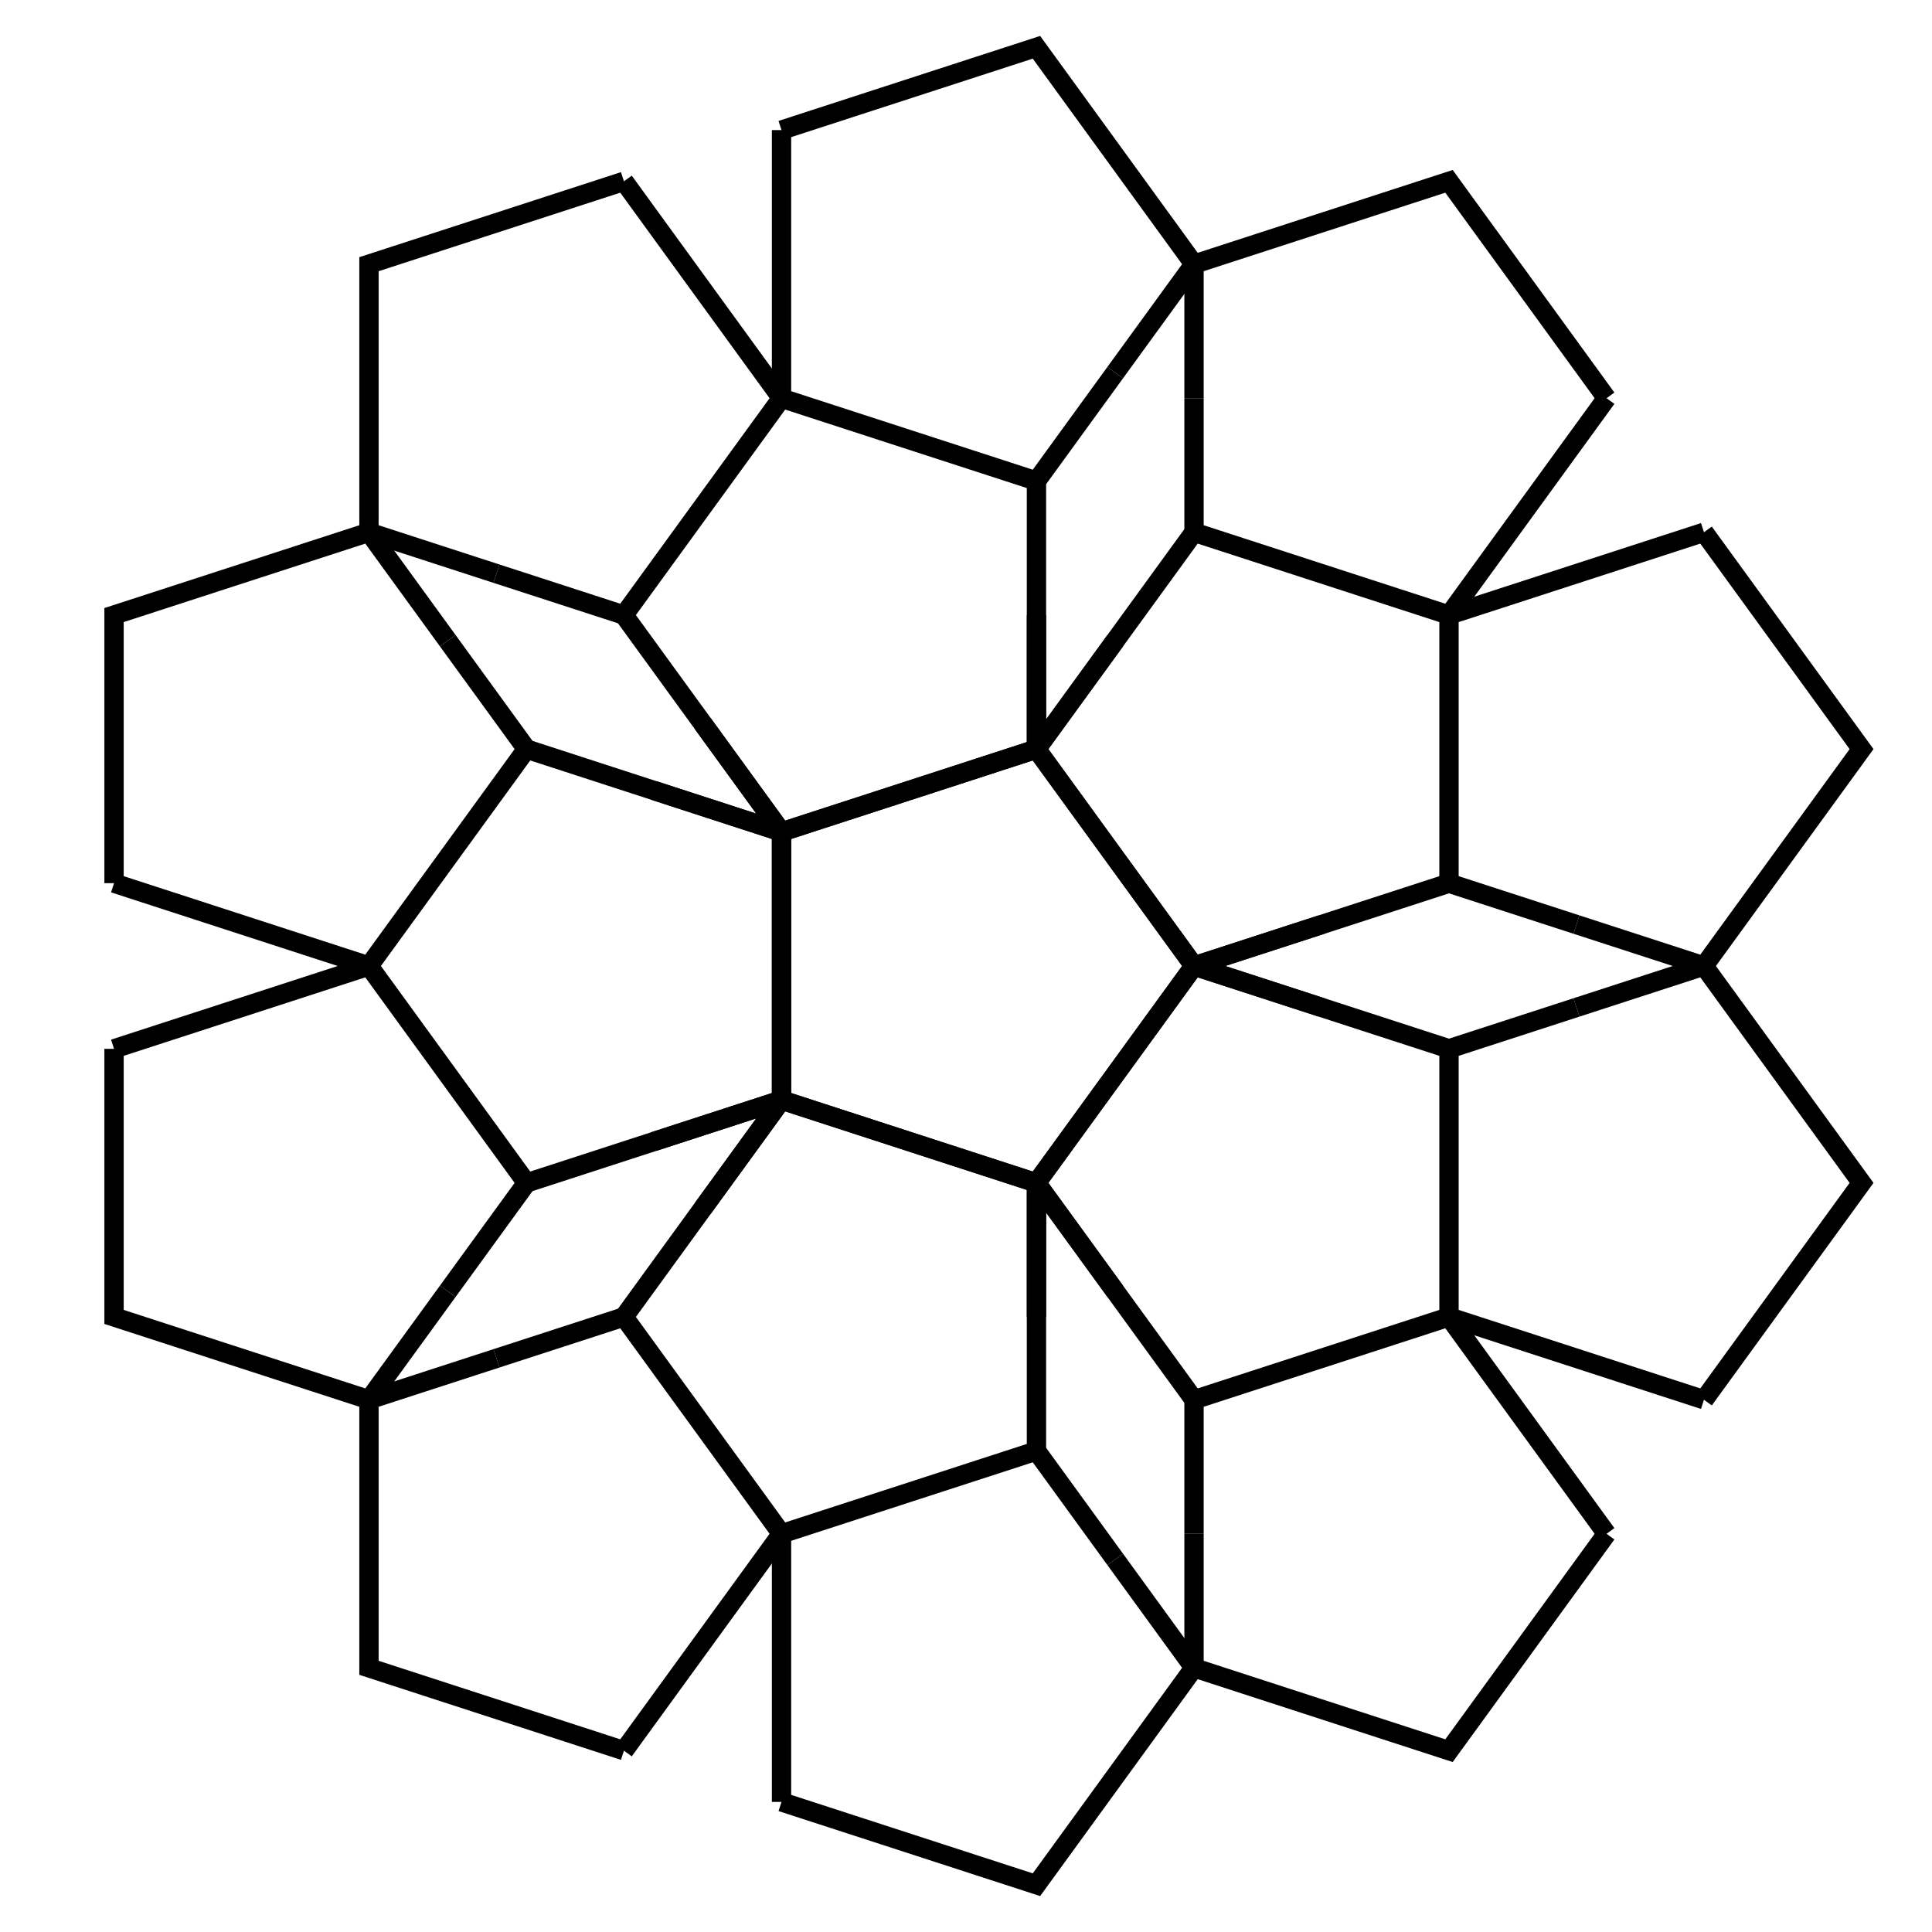
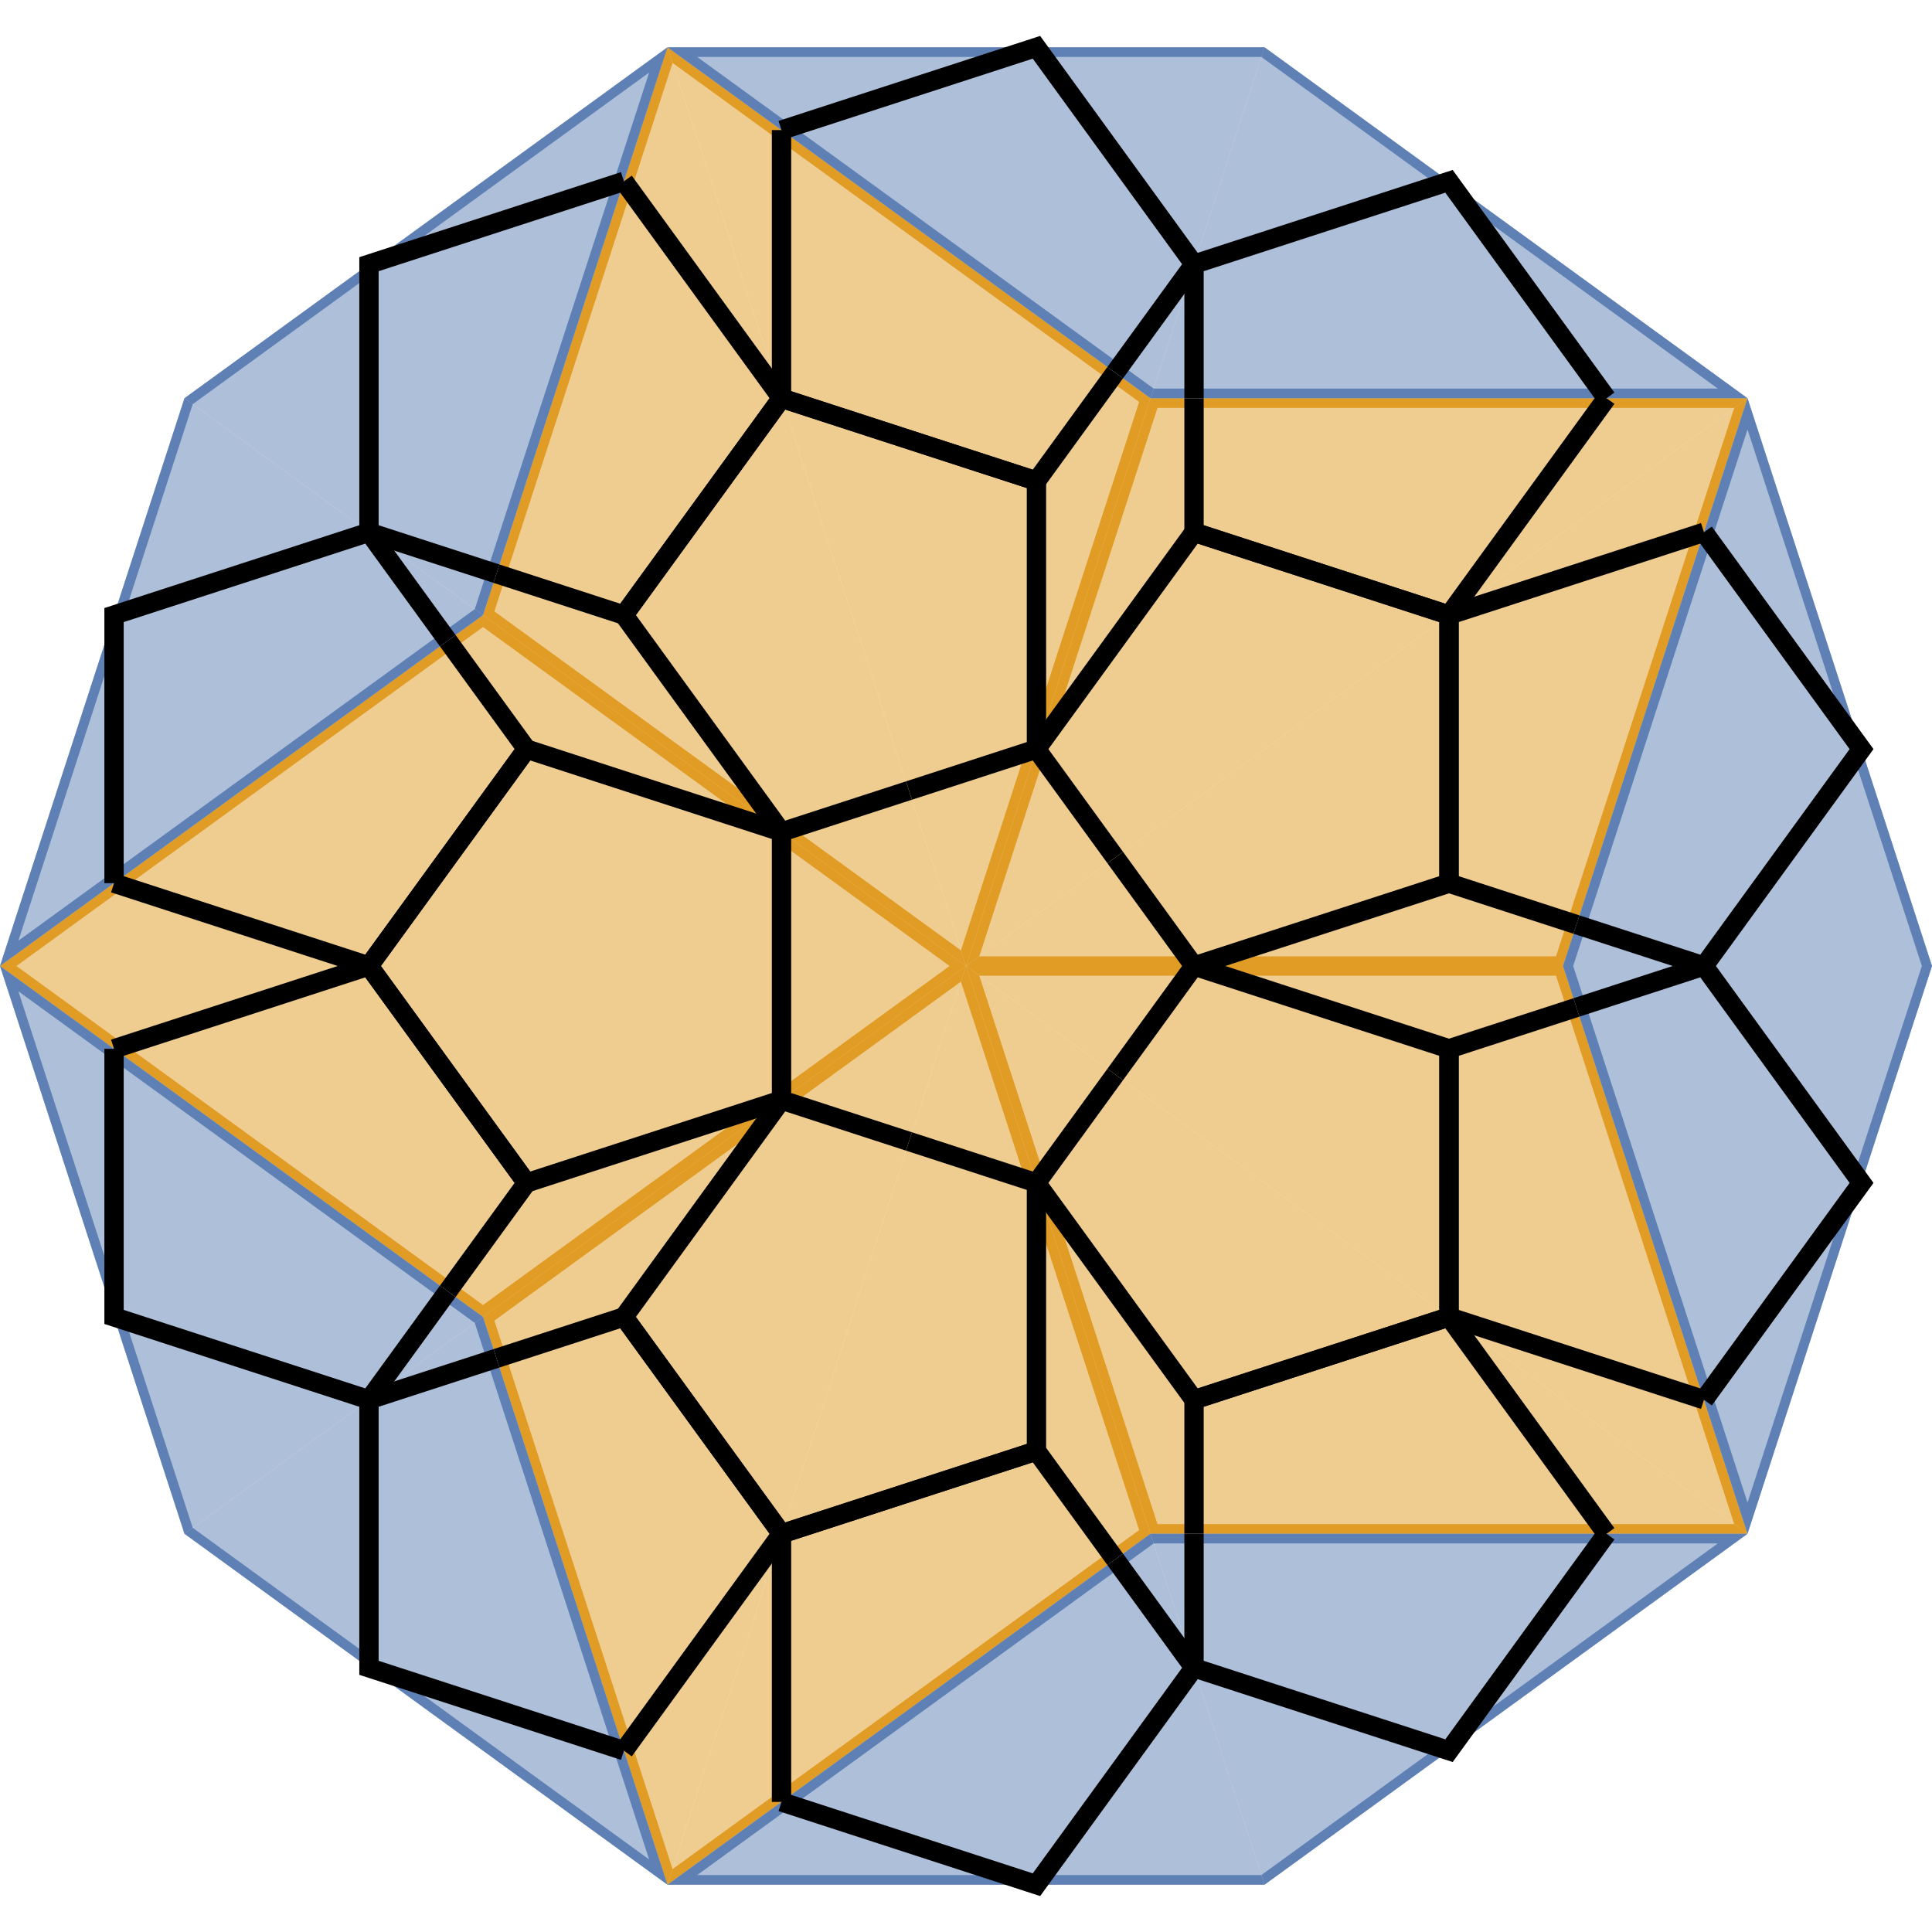
<svg xmlns="http://www.w3.org/2000/svg" width="200pt" height="200pt" viewBox="0 0 200 200" version="1.1">
-   <g id="surface215">
-     <path style="fill:none;stroke-width:2;stroke-linecap:butt;stroke-linejoin:miter;stroke:rgb(0%,0%,0%);stroke-opacity:1;stroke-miterlimit:10;" d="M 115.449 133.676 L 107.293 122.453 L 123.605 100 L 150 108.574 " />
+   <defs>
+     <clipPath id="clip1">
+       <path d="M 100 100 L 181 100 L 181 159 L 100 159 Z M 100 100 " />
+     </clipPath>
+     <clipPath id="clip2">
+       <path d="M 180.902 158.777 L 119.098 158.777 L 100 100 " />
+     </clipPath>
+     <clipPath id="clip3">
+       <path d="M 100 100 L 181 100 L 181 159 L 100 159 Z M 100 100 " />
+     </clipPath>
+     <clipPath id="clip4">
+       <path d="M 180.902 158.777 L 161.805 100 L 100 100 " />
+     </clipPath>
+     <clipPath id="clip5">
+       <path d="M 50 100 L 100 100 L 100 196 L 50 196 Z M 50 100 " />
+     </clipPath>
+     <clipPath id="clip6">
+       <path d="M 69.098 195.105 L 50 136.328 L 100 100 " />
+     </clipPath>
+     <clipPath id="clip7">
+       <path d="M 69 100 L 120 100 L 120 196 L 69 196 Z M 69 100 " />
+     </clipPath>
+     <clipPath id="clip8">
+       <path d="M 69.098 195.105 L 119.098 158.777 L 100 100 " />
+     </clipPath>
+     <clipPath id="clip9">
+       <path d="M 0 63 L 100 63 L 100 100 L 0 100 Z M 0 63 " />
+     </clipPath>
+     <clipPath id="clip10">
+       <path d="M 0 100 L 50 63.672 L 100 100 " />
+     </clipPath>
+     <clipPath id="clip11">
+       <path d="M 0 100 L 100 100 L 100 137 L 0 137 Z M 0 100 " />
+     </clipPath>
+     <clipPath id="clip12">
+       <path d="M 0 100 L 50 136.328 L 100 100 " />
+     </clipPath>
+     <clipPath id="clip13">
+       <path d="M 69 4 L 120 4 L 120 100 L 69 100 Z M 69 4 " />
+     </clipPath>
+     <clipPath id="clip14">
+       <path d="M 69.098 4.895 L 119.098 41.223 L 100 100 " />
+     </clipPath>
+     <clipPath id="clip15">
+       <path d="M 50 4 L 100 4 L 100 100 L 50 100 Z M 50 4 " />
+     </clipPath>
+     <clipPath id="clip16">
+       <path d="M 69.098 4.895 L 50 63.672 L 100 100 " />
+     </clipPath>
+     <clipPath id="clip17">
+       <path d="M 100 41 L 181 41 L 181 100 L 100 100 Z M 100 41 " />
+     </clipPath>
+     <clipPath id="clip18">
+       <path d="M 180.902 41.223 L 161.805 100 L 100 100 " />
+     </clipPath>
+     <clipPath id="clip19">
+       <path d="M 100 41 L 181 41 L 181 100 L 100 100 Z M 100 41 " />
+     </clipPath>
+     <clipPath id="clip20">
+       <path d="M 180.902 41.223 L 119.098 41.223 L 100 100 " />
+     </clipPath>
+     <clipPath id="clip21">
+       <path d="M 161 100 L 200 100 L 200 159 L 161 159 Z M 161 100 " />
+     </clipPath>
+     <clipPath id="clip22">
+       <path d="M 200 100 L 180.902 158.777 L 161.805 100 " />
+     </clipPath>
+     <clipPath id="clip23">
+       <path d="M 161 41 L 200 41 L 200 100 L 161 100 Z M 161 41 " />
+     </clipPath>
+     <clipPath id="clip24">
+       <path d="M 200 100 L 180.902 41.223 L 161.805 100 " />
+     </clipPath>
+     <clipPath id="clip25">
+       <path d="M 69 158 L 131 158 L 131 196 L 69 196 Z M 69 158 " />
+     </clipPath>
+     <clipPath id="clip26">
+       <path d="M 130.902 195.105 L 69.098 195.105 L 119.098 158.777 " />
+     </clipPath>
+     <clipPath id="clip27">
+       <path d="M 119 158 L 181 158 L 181 196 L 119 196 Z M 119 158 " />
+     </clipPath>
+     <clipPath id="clip28">
+       <path d="M 130.902 195.105 L 180.902 158.777 L 119.098 158.777 " />
+     </clipPath>
+     <clipPath id="clip29">
+       <path d="M 0 100 L 50 100 L 50 159 L 0 159 Z M 0 100 " />
+     </clipPath>
+     <clipPath id="clip30">
+       <path d="M 19.098 158.777 L 0 100 L 50 136.328 " />
+     </clipPath>
+     <clipPath id="clip31">
+       <path d="M 19 136 L 70 136 L 70 196 L 19 196 Z M 19 136 " />
+     </clipPath>
+     <clipPath id="clip32">
+       <path d="M 19.098 158.777 L 69.098 195.105 L 50 136.328 " />
+     </clipPath>
+     <clipPath id="clip33">
+       <path d="M 19 4 L 70 4 L 70 64 L 19 64 Z M 19 4 " />
+     </clipPath>
+     <clipPath id="clip34">
+       <path d="M 19.098 41.223 L 69.098 4.895 L 50 63.672 " />
+     </clipPath>
+     <clipPath id="clip35">
+       <path d="M 0 41 L 50 41 L 50 100 L 0 100 Z M 0 41 " />
+     </clipPath>
+     <clipPath id="clip36">
+       <path d="M 19.098 41.223 L 0 100 L 50 63.672 " />
+     </clipPath>
+     <clipPath id="clip37">
+       <path d="M 119 4 L 181 4 L 181 42 L 119 42 Z M 119 4 " />
+     </clipPath>
+     <clipPath id="clip38">
+       <path d="M 130.902 4.895 L 180.902 41.223 L 119.098 41.223 " />
+     </clipPath>
+     <clipPath id="clip39">
+       <path d="M 69 4 L 131 4 L 131 42 L 69 42 Z M 69 4 " />
+     </clipPath>
+     <clipPath id="clip40">
+       <path d="M 130.902 4.895 L 69.098 4.895 L 119.098 41.223 " />
+     </clipPath>
+   </defs>
+   <g id="surface218">
+     <g clip-path="url(#clip1)" clip-rule="nonzero">
+       <g clip-path="url(#clip2)" clip-rule="nonzero">
+         <path style="fill:none;stroke-width:2;stroke-linecap:butt;stroke-linejoin:miter;stroke:rgb(88.072%,61.104%,14.205%);stroke-opacity:1;stroke-miterlimit:10;" d="M 180.902 158.777 L 119.098 158.777 L 100 100 " />
+         <path style=" stroke:none;fill-rule:nonzero;fill:rgb(88.072%,61.104%,14.205%);fill-opacity:0.5;" d="M 180.902 158.777 L 119.098 158.777 L 100 100 " />
+       </g>
+     </g>
+     <path style="fill:none;stroke-width:2;stroke-linecap:butt;stroke-linejoin:miter;stroke:rgb(0%,0%,0%);stroke-opacity:1;stroke-miterlimit:10;" d="M 115.449 111.227 L 107.293 122.453 L 123.605 144.902 L 150 136.328 " />
+     <path style="fill:none;stroke-width:2;stroke-linecap:butt;stroke-linejoin:miter;stroke:rgb(0%,0%,0%);stroke-opacity:1;stroke-miterlimit:10;" d="M 166.312 158.777 L 150 136.328 L 123.605 144.902 L 123.605 158.777 " />
+     <g clip-path="url(#clip3)" clip-rule="nonzero">
+       <g clip-path="url(#clip4)" clip-rule="nonzero">
+         <path style="fill:none;stroke-width:2;stroke-linecap:butt;stroke-linejoin:miter;stroke:rgb(88.072%,61.104%,14.205%);stroke-opacity:1;stroke-miterlimit:10;" d="M 180.902 158.777 L 161.805 100 L 100 100 " />
+         <path style=" stroke:none;fill-rule:nonzero;fill:rgb(88.072%,61.104%,14.205%);fill-opacity:0.5;" d="M 180.902 158.777 L 161.805 100 L 100 100 " />
+       </g>
+     </g>
+     <path style="fill:none;stroke-width:2;stroke-linecap:butt;stroke-linejoin:miter;stroke:rgb(0%,0%,0%);stroke-opacity:1;stroke-miterlimit:10;" d="M 115.449 111.227 L 123.605 100 L 150 108.574 L 150 136.328 " />
+     <path style="fill:none;stroke-width:2;stroke-linecap:butt;stroke-linejoin:miter;stroke:rgb(0%,0%,0%);stroke-opacity:1;stroke-miterlimit:10;" d="M 176.395 144.902 L 150 136.328 L 150 108.574 L 163.195 104.289 " />
+     <g clip-path="url(#clip5)" clip-rule="nonzero">
+       <g clip-path="url(#clip6)" clip-rule="nonzero">
+         <path style="fill:none;stroke-width:2;stroke-linecap:butt;stroke-linejoin:miter;stroke:rgb(88.072%,61.104%,14.205%);stroke-opacity:1;stroke-miterlimit:10;" d="M 69.098 195.105 L 50 136.328 L 100 100 " />
+         <path style=" stroke:none;fill-rule:nonzero;fill:rgb(88.072%,61.104%,14.205%);fill-opacity:0.5;" d="M 69.098 195.105 L 50 136.328 L 100 100 " />
+       </g>
+     </g>
+     <path style="fill:none;stroke-width:2;stroke-linecap:butt;stroke-linejoin:miter;stroke:rgb(0%,0%,0%);stroke-opacity:1;stroke-miterlimit:10;" d="M 94.098 118.164 L 80.902 113.875 L 64.59 136.328 L 80.902 158.777 " />
+     <path style="fill:none;stroke-width:2;stroke-linecap:butt;stroke-linejoin:miter;stroke:rgb(0%,0%,0%);stroke-opacity:1;stroke-miterlimit:10;" d="M 64.59 181.23 L 80.902 158.777 L 64.59 136.328 L 51.395 140.613 " />
+     <g clip-path="url(#clip7)" clip-rule="nonzero">
+       <g clip-path="url(#clip8)" clip-rule="nonzero">
+         <path style="fill:none;stroke-width:2;stroke-linecap:butt;stroke-linejoin:miter;stroke:rgb(88.072%,61.104%,14.205%);stroke-opacity:1;stroke-miterlimit:10;" d="M 69.098 195.105 L 119.098 158.777 L 100 100 " />
+         <path style=" stroke:none;fill-rule:nonzero;fill:rgb(88.072%,61.104%,14.205%);fill-opacity:0.5;" d="M 69.098 195.105 L 119.098 158.777 L 100 100 " />
+       </g>
+     </g>
+     <path style="fill:none;stroke-width:2;stroke-linecap:butt;stroke-linejoin:miter;stroke:rgb(0%,0%,0%);stroke-opacity:1;stroke-miterlimit:10;" d="M 94.098 118.164 L 107.293 122.453 L 107.293 150.203 L 80.902 158.777 " />
+     <path style="fill:none;stroke-width:2;stroke-linecap:butt;stroke-linejoin:miter;stroke:rgb(0%,0%,0%);stroke-opacity:1;stroke-miterlimit:10;" d="M 80.902 186.531 L 80.902 158.777 L 107.293 150.203 L 115.449 161.43 " />
+     <g clip-path="url(#clip9)" clip-rule="nonzero">
+       <g clip-path="url(#clip10)" clip-rule="nonzero">
+         <path style="fill:none;stroke-width:2;stroke-linecap:butt;stroke-linejoin:miter;stroke:rgb(88.072%,61.104%,14.205%);stroke-opacity:1;stroke-miterlimit:10;" d="M 0 100 L 50 63.672 L 100 100 " />
+         <path style=" stroke:none;fill-rule:nonzero;fill:rgb(88.072%,61.104%,14.205%);fill-opacity:0.5;" d="M 0 100 L 50 63.672 L 100 100 " />
+       </g>
+     </g>
+     <path style="fill:none;stroke-width:2;stroke-linecap:butt;stroke-linejoin:miter;stroke:rgb(0%,0%,0%);stroke-opacity:1;stroke-miterlimit:10;" d="M 80.902 100 L 80.902 86.125 L 54.508 77.547 L 38.195 100 " />
+     <path style="fill:none;stroke-width:2;stroke-linecap:butt;stroke-linejoin:miter;stroke:rgb(0%,0%,0%);stroke-opacity:1;stroke-miterlimit:10;" d="M 11.805 91.426 L 38.195 100 L 54.508 77.547 L 46.352 66.324 " />
+     <g clip-path="url(#clip11)" clip-rule="nonzero">
+       <g clip-path="url(#clip12)" clip-rule="nonzero">
+         <path style="fill:none;stroke-width:2;stroke-linecap:butt;stroke-linejoin:miter;stroke:rgb(88.072%,61.104%,14.205%);stroke-opacity:1;stroke-miterlimit:10;" d="M 0 100 L 50 136.328 L 100 100 " />
+         <path style=" stroke:none;fill-rule:nonzero;fill:rgb(88.072%,61.104%,14.205%);fill-opacity:0.5;" d="M 0 100 L 50 136.328 L 100 100 " />
+       </g>
+     </g>
+     <path style="fill:none;stroke-width:2;stroke-linecap:butt;stroke-linejoin:miter;stroke:rgb(0%,0%,0%);stroke-opacity:1;stroke-miterlimit:10;" d="M 80.902 100 L 80.902 113.875 L 54.508 122.453 L 38.195 100 " />
+     <path style="fill:none;stroke-width:2;stroke-linecap:butt;stroke-linejoin:miter;stroke:rgb(0%,0%,0%);stroke-opacity:1;stroke-miterlimit:10;" d="M 11.805 108.574 L 38.195 100 L 54.508 122.453 L 46.352 133.676 " />
+     <g clip-path="url(#clip13)" clip-rule="nonzero">
+       <g clip-path="url(#clip14)" clip-rule="nonzero">
+         <path style="fill:none;stroke-width:2;stroke-linecap:butt;stroke-linejoin:miter;stroke:rgb(88.072%,61.104%,14.205%);stroke-opacity:1;stroke-miterlimit:10;" d="M 69.098 4.895 L 119.098 41.223 L 100 100 " />
+         <path style=" stroke:none;fill-rule:nonzero;fill:rgb(88.072%,61.104%,14.205%);fill-opacity:0.5;" d="M 69.098 4.895 L 119.098 41.223 L 100 100 " />
+       </g>
+     </g>
+     <path style="fill:none;stroke-width:2;stroke-linecap:butt;stroke-linejoin:miter;stroke:rgb(0%,0%,0%);stroke-opacity:1;stroke-miterlimit:10;" d="M 94.098 81.836 L 107.293 77.547 L 107.293 49.797 L 80.902 41.223 " />
+     <path style="fill:none;stroke-width:2;stroke-linecap:butt;stroke-linejoin:miter;stroke:rgb(0%,0%,0%);stroke-opacity:1;stroke-miterlimit:10;" d="M 80.902 13.469 L 80.902 41.223 L 107.293 49.797 L 115.449 38.57 " />
+     <g clip-path="url(#clip15)" clip-rule="nonzero">
+       <g clip-path="url(#clip16)" clip-rule="nonzero">
+         <path style="fill:none;stroke-width:2;stroke-linecap:butt;stroke-linejoin:miter;stroke:rgb(88.072%,61.104%,14.205%);stroke-opacity:1;stroke-miterlimit:10;" d="M 69.098 4.895 L 50 63.672 L 100 100 " />
+         <path style=" stroke:none;fill-rule:nonzero;fill:rgb(88.072%,61.104%,14.205%);fill-opacity:0.5;" d="M 69.098 4.895 L 50 63.672 L 100 100 " />
+       </g>
+     </g>
+     <path style="fill:none;stroke-width:2;stroke-linecap:butt;stroke-linejoin:miter;stroke:rgb(0%,0%,0%);stroke-opacity:1;stroke-miterlimit:10;" d="M 94.098 81.836 L 80.902 86.125 L 64.59 63.672 L 80.902 41.223 " />
+     <path style="fill:none;stroke-width:2;stroke-linecap:butt;stroke-linejoin:miter;stroke:rgb(0%,0%,0%);stroke-opacity:1;stroke-miterlimit:10;" d="M 64.59 18.77 L 80.902 41.223 L 64.59 63.672 L 51.395 59.387 " />
+     <g clip-path="url(#clip17)" clip-rule="nonzero">
+       <g clip-path="url(#clip18)" clip-rule="nonzero">
+         <path style="fill:none;stroke-width:2;stroke-linecap:butt;stroke-linejoin:miter;stroke:rgb(88.072%,61.104%,14.205%);stroke-opacity:1;stroke-miterlimit:10;" d="M 180.902 41.223 L 161.805 100 L 100 100 " />
+         <path style=" stroke:none;fill-rule:nonzero;fill:rgb(88.072%,61.104%,14.205%);fill-opacity:0.5;" d="M 180.902 41.223 L 161.805 100 L 100 100 " />
+       </g>
+     </g>
+     <path style="fill:none;stroke-width:2;stroke-linecap:butt;stroke-linejoin:miter;stroke:rgb(0%,0%,0%);stroke-opacity:1;stroke-miterlimit:10;" d="M 115.449 88.773 L 123.605 100 L 150 91.426 L 150 63.672 " />
+     <path style="fill:none;stroke-width:2;stroke-linecap:butt;stroke-linejoin:miter;stroke:rgb(0%,0%,0%);stroke-opacity:1;stroke-miterlimit:10;" d="M 176.395 55.098 L 150 63.672 L 150 91.426 L 163.195 95.711 " />
+     <g clip-path="url(#clip19)" clip-rule="nonzero">
+       <g clip-path="url(#clip20)" clip-rule="nonzero">
+         <path style="fill:none;stroke-width:2;stroke-linecap:butt;stroke-linejoin:miter;stroke:rgb(88.072%,61.104%,14.205%);stroke-opacity:1;stroke-miterlimit:10;" d="M 180.902 41.223 L 119.098 41.223 L 100 100 " />
+         <path style=" stroke:none;fill-rule:nonzero;fill:rgb(88.072%,61.104%,14.205%);fill-opacity:0.5;" d="M 180.902 41.223 L 119.098 41.223 L 100 100 " />
+       </g>
+     </g>
+     <path style="fill:none;stroke-width:2;stroke-linecap:butt;stroke-linejoin:miter;stroke:rgb(0%,0%,0%);stroke-opacity:1;stroke-miterlimit:10;" d="M 115.449 88.773 L 107.293 77.547 L 123.605 55.098 L 150 63.672 " />
+     <path style="fill:none;stroke-width:2;stroke-linecap:butt;stroke-linejoin:miter;stroke:rgb(0%,0%,0%);stroke-opacity:1;stroke-miterlimit:10;" d="M 166.312 41.223 L 150 63.672 L 123.605 55.098 L 123.605 41.223 " />
+     <g clip-path="url(#clip21)" clip-rule="nonzero">
+       <g clip-path="url(#clip22)" clip-rule="nonzero">
+         <path style="fill:none;stroke-width:2;stroke-linecap:butt;stroke-linejoin:miter;stroke:rgb(36.842%,50.678%,70.98%);stroke-opacity:1;stroke-miterlimit:10;" d="M 200 100 L 180.902 158.777 L 161.805 100 " />
+         <path style=" stroke:none;fill-rule:nonzero;fill:rgb(36.842%,50.678%,70.98%);fill-opacity:0.5;" d="M 200 100 L 180.902 158.777 L 161.805 100 " />
+       </g>
+     </g>
+     <path style="fill:none;stroke-width:2;stroke-linecap:butt;stroke-linejoin:miter;stroke:rgb(0%,0%,0%);stroke-opacity:1;stroke-miterlimit:10;" d="M 176.395 144.902 L 192.707 122.453 L 176.395 100 L 163.195 104.289 " />
+     <g clip-path="url(#clip23)" clip-rule="nonzero">
+       <g clip-path="url(#clip24)" clip-rule="nonzero">
+         <path style="fill:none;stroke-width:2;stroke-linecap:butt;stroke-linejoin:miter;stroke:rgb(36.842%,50.678%,70.98%);stroke-opacity:1;stroke-miterlimit:10;" d="M 200 100 L 180.902 41.223 L 161.805 100 " />
+         <path style=" stroke:none;fill-rule:nonzero;fill:rgb(36.842%,50.678%,70.98%);fill-opacity:0.5;" d="M 200 100 L 180.902 41.223 L 161.805 100 " />
+       </g>
+     </g>
+     <path style="fill:none;stroke-width:2;stroke-linecap:butt;stroke-linejoin:miter;stroke:rgb(0%,0%,0%);stroke-opacity:1;stroke-miterlimit:10;" d="M 176.395 55.098 L 192.707 77.547 L 176.395 100 L 163.195 95.711 " />
+     <g clip-path="url(#clip25)" clip-rule="nonzero">
+       <g clip-path="url(#clip26)" clip-rule="nonzero">
+         <path style="fill:none;stroke-width:2;stroke-linecap:butt;stroke-linejoin:miter;stroke:rgb(36.842%,50.678%,70.98%);stroke-opacity:1;stroke-miterlimit:10;" d="M 130.902 195.105 L 69.098 195.105 L 119.098 158.777 " />
+         <path style=" stroke:none;fill-rule:nonzero;fill:rgb(36.842%,50.678%,70.98%);fill-opacity:0.5;" d="M 130.902 195.105 L 69.098 195.105 L 119.098 158.777 " />
+       </g>
+     </g>
+     <path style="fill:none;stroke-width:2;stroke-linecap:butt;stroke-linejoin:miter;stroke:rgb(0%,0%,0%);stroke-opacity:1;stroke-miterlimit:10;" d="M 80.902 186.531 L 107.293 195.105 L 123.605 172.652 L 115.449 161.43 " />
+     <g clip-path="url(#clip27)" clip-rule="nonzero">
+       <g clip-path="url(#clip28)" clip-rule="nonzero">
+         <path style="fill:none;stroke-width:2;stroke-linecap:butt;stroke-linejoin:miter;stroke:rgb(36.842%,50.678%,70.98%);stroke-opacity:1;stroke-miterlimit:10;" d="M 130.902 195.105 L 180.902 158.777 L 119.098 158.777 " />
+         <path style=" stroke:none;fill-rule:nonzero;fill:rgb(36.842%,50.678%,70.98%);fill-opacity:0.5;" d="M 130.902 195.105 L 180.902 158.777 L 119.098 158.777 " />
+       </g>
+     </g>
    <path style="fill:none;stroke-width:2;stroke-linecap:butt;stroke-linejoin:miter;stroke:rgb(0%,0%,0%);stroke-opacity:1;stroke-miterlimit:10;" d="M 166.312 158.777 L 150 181.23 L 123.605 172.652 L 123.605 158.777 " />
-     <path style="fill:none;stroke-width:2;stroke-linecap:butt;stroke-linejoin:miter;stroke:rgb(0%,0%,0%);stroke-opacity:1;stroke-miterlimit:10;" d="M 136.805 104.289 L 123.605 100 L 107.293 122.453 L 123.605 144.902 " />
-     <path style="fill:none;stroke-width:2;stroke-linecap:butt;stroke-linejoin:miter;stroke:rgb(0%,0%,0%);stroke-opacity:1;stroke-miterlimit:10;" d="M 176.395 144.902 L 192.707 122.453 L 176.395 100 L 163.195 104.289 " />
-     <path style="fill:none;stroke-width:2;stroke-linecap:butt;stroke-linejoin:miter;stroke:rgb(0%,0%,0%);stroke-opacity:1;stroke-miterlimit:10;" d="M 72.746 125.102 L 80.902 113.875 L 107.293 122.453 L 107.293 150.203 " />
+     <g clip-path="url(#clip29)" clip-rule="nonzero">
+       <g clip-path="url(#clip30)" clip-rule="nonzero">
+         <path style="fill:none;stroke-width:2;stroke-linecap:butt;stroke-linejoin:miter;stroke:rgb(36.842%,50.678%,70.98%);stroke-opacity:1;stroke-miterlimit:10;" d="M 19.098 158.777 L 0 100 L 50 136.328 " />
+         <path style=" stroke:none;fill-rule:nonzero;fill:rgb(36.842%,50.678%,70.98%);fill-opacity:0.5;" d="M 19.098 158.777 L 0 100 L 50 136.328 " />
+       </g>
+     </g>
+     <path style="fill:none;stroke-width:2;stroke-linecap:butt;stroke-linejoin:miter;stroke:rgb(0%,0%,0%);stroke-opacity:1;stroke-miterlimit:10;" d="M 11.805 108.574 L 11.805 136.328 L 38.195 144.902 L 46.352 133.676 " />
+     <g clip-path="url(#clip31)" clip-rule="nonzero">
+       <g clip-path="url(#clip32)" clip-rule="nonzero">
+         <path style="fill:none;stroke-width:2;stroke-linecap:butt;stroke-linejoin:miter;stroke:rgb(36.842%,50.678%,70.98%);stroke-opacity:1;stroke-miterlimit:10;" d="M 19.098 158.777 L 69.098 195.105 L 50 136.328 " />
+         <path style=" stroke:none;fill-rule:nonzero;fill:rgb(36.842%,50.678%,70.98%);fill-opacity:0.5;" d="M 19.098 158.777 L 69.098 195.105 L 50 136.328 " />
+       </g>
+     </g>
    <path style="fill:none;stroke-width:2;stroke-linecap:butt;stroke-linejoin:miter;stroke:rgb(0%,0%,0%);stroke-opacity:1;stroke-miterlimit:10;" d="M 64.59 181.23 L 38.195 172.652 L 38.195 144.902 L 51.395 140.613 " />
-     <path style="fill:none;stroke-width:2;stroke-linecap:butt;stroke-linejoin:miter;stroke:rgb(0%,0%,0%);stroke-opacity:1;stroke-miterlimit:10;" d="M 107.293 136.328 L 107.293 122.453 L 80.902 113.875 L 64.59 136.328 " />
-     <path style="fill:none;stroke-width:2;stroke-linecap:butt;stroke-linejoin:miter;stroke:rgb(0%,0%,0%);stroke-opacity:1;stroke-miterlimit:10;" d="M 80.902 186.531 L 107.293 195.105 L 123.605 172.652 L 115.449 161.43 " />
-     <path style="fill:none;stroke-width:2;stroke-linecap:butt;stroke-linejoin:miter;stroke:rgb(0%,0%,0%);stroke-opacity:1;stroke-miterlimit:10;" d="M 67.707 81.836 L 80.902 86.125 L 80.902 113.875 L 54.508 122.453 " />
+     <g clip-path="url(#clip33)" clip-rule="nonzero">
+       <g clip-path="url(#clip34)" clip-rule="nonzero">
+         <path style="fill:none;stroke-width:2;stroke-linecap:butt;stroke-linejoin:miter;stroke:rgb(36.842%,50.678%,70.98%);stroke-opacity:1;stroke-miterlimit:10;" d="M 19.098 41.223 L 69.098 4.895 L 50 63.672 " />
+         <path style=" stroke:none;fill-rule:nonzero;fill:rgb(36.842%,50.678%,70.98%);fill-opacity:0.5;" d="M 19.098 41.223 L 69.098 4.895 L 50 63.672 " />
+       </g>
+     </g>
+     <path style="fill:none;stroke-width:2;stroke-linecap:butt;stroke-linejoin:miter;stroke:rgb(0%,0%,0%);stroke-opacity:1;stroke-miterlimit:10;" d="M 64.59 18.77 L 38.195 27.348 L 38.195 55.098 L 51.395 59.387 " />
+     <g clip-path="url(#clip35)" clip-rule="nonzero">
+       <g clip-path="url(#clip36)" clip-rule="nonzero">
+         <path style="fill:none;stroke-width:2;stroke-linecap:butt;stroke-linejoin:miter;stroke:rgb(36.842%,50.678%,70.98%);stroke-opacity:1;stroke-miterlimit:10;" d="M 19.098 41.223 L 0 100 L 50 63.672 " />
+         <path style=" stroke:none;fill-rule:nonzero;fill:rgb(36.842%,50.678%,70.98%);fill-opacity:0.5;" d="M 19.098 41.223 L 0 100 L 50 63.672 " />
+       </g>
+     </g>
    <path style="fill:none;stroke-width:2;stroke-linecap:butt;stroke-linejoin:miter;stroke:rgb(0%,0%,0%);stroke-opacity:1;stroke-miterlimit:10;" d="M 11.805 91.426 L 11.805 63.672 L 38.195 55.098 L 46.352 66.324 " />
-     <path style="fill:none;stroke-width:2;stroke-linecap:butt;stroke-linejoin:miter;stroke:rgb(0%,0%,0%);stroke-opacity:1;stroke-miterlimit:10;" d="M 67.707 118.164 L 80.902 113.875 L 80.902 86.125 L 54.508 77.547 " />
-     <path style="fill:none;stroke-width:2;stroke-linecap:butt;stroke-linejoin:miter;stroke:rgb(0%,0%,0%);stroke-opacity:1;stroke-miterlimit:10;" d="M 11.805 108.574 L 11.805 136.328 L 38.195 144.902 L 46.352 133.676 " />
-     <path style="fill:none;stroke-width:2;stroke-linecap:butt;stroke-linejoin:miter;stroke:rgb(0%,0%,0%);stroke-opacity:1;stroke-miterlimit:10;" d="M 107.293 63.672 L 107.293 77.547 L 80.902 86.125 L 64.59 63.672 " />
+     <g clip-path="url(#clip37)" clip-rule="nonzero">
+       <g clip-path="url(#clip38)" clip-rule="nonzero">
+         <path style="fill:none;stroke-width:2;stroke-linecap:butt;stroke-linejoin:miter;stroke:rgb(36.842%,50.678%,70.98%);stroke-opacity:1;stroke-miterlimit:10;" d="M 130.902 4.895 L 180.902 41.223 L 119.098 41.223 " />
+         <path style=" stroke:none;fill-rule:nonzero;fill:rgb(36.842%,50.678%,70.98%);fill-opacity:0.5;" d="M 130.902 4.895 L 180.902 41.223 L 119.098 41.223 " />
+       </g>
+     </g>
+     <path style="fill:none;stroke-width:2;stroke-linecap:butt;stroke-linejoin:miter;stroke:rgb(0%,0%,0%);stroke-opacity:1;stroke-miterlimit:10;" d="M 166.312 41.223 L 150 18.77 L 123.605 27.348 L 123.605 41.223 " />
+     <g clip-path="url(#clip39)" clip-rule="nonzero">
+       <g clip-path="url(#clip40)" clip-rule="nonzero">
+         <path style="fill:none;stroke-width:2;stroke-linecap:butt;stroke-linejoin:miter;stroke:rgb(36.842%,50.678%,70.98%);stroke-opacity:1;stroke-miterlimit:10;" d="M 130.902 4.895 L 69.098 4.895 L 119.098 41.223 " />
+         <path style=" stroke:none;fill-rule:nonzero;fill:rgb(36.842%,50.678%,70.98%);fill-opacity:0.5;" d="M 130.902 4.895 L 69.098 4.895 L 119.098 41.223 " />
+       </g>
+     </g>
    <path style="fill:none;stroke-width:2;stroke-linecap:butt;stroke-linejoin:miter;stroke:rgb(0%,0%,0%);stroke-opacity:1;stroke-miterlimit:10;" d="M 80.902 13.469 L 107.293 4.895 L 123.605 27.348 L 115.449 38.57 " />
-     <path style="fill:none;stroke-width:2;stroke-linecap:butt;stroke-linejoin:miter;stroke:rgb(0%,0%,0%);stroke-opacity:1;stroke-miterlimit:10;" d="M 72.746 74.898 L 80.902 86.125 L 107.293 77.547 L 107.293 49.797 " />
-     <path style="fill:none;stroke-width:2;stroke-linecap:butt;stroke-linejoin:miter;stroke:rgb(0%,0%,0%);stroke-opacity:1;stroke-miterlimit:10;" d="M 64.59 18.77 L 38.195 27.348 L 38.195 55.098 L 51.395 59.387 " />
-     <path style="fill:none;stroke-width:2;stroke-linecap:butt;stroke-linejoin:miter;stroke:rgb(0%,0%,0%);stroke-opacity:1;stroke-miterlimit:10;" d="M 136.805 95.711 L 123.605 100 L 107.293 77.547 L 123.605 55.098 " />
-     <path style="fill:none;stroke-width:2;stroke-linecap:butt;stroke-linejoin:miter;stroke:rgb(0%,0%,0%);stroke-opacity:1;stroke-miterlimit:10;" d="M 176.395 55.098 L 192.707 77.547 L 176.395 100 L 163.195 95.711 " />
-     <path style="fill:none;stroke-width:2;stroke-linecap:butt;stroke-linejoin:miter;stroke:rgb(0%,0%,0%);stroke-opacity:1;stroke-miterlimit:10;" d="M 115.449 66.324 L 107.293 77.547 L 123.605 100 L 150 91.426 " />
-     <path style="fill:none;stroke-width:2;stroke-linecap:butt;stroke-linejoin:miter;stroke:rgb(0%,0%,0%);stroke-opacity:1;stroke-miterlimit:10;" d="M 166.312 41.223 L 150 18.77 L 123.605 27.348 L 123.605 41.223 " />
-     <path style="fill:none;stroke-width:2;stroke-linecap:butt;stroke-linejoin:miter;stroke:rgb(0%,0%,0%);stroke-opacity:1;stroke-miterlimit:10;" d="M 176.395 144.902 L 150 136.328 L 150 108.574 L 163.195 104.289 " />
-     <path style="fill:none;stroke-width:2;stroke-linecap:butt;stroke-linejoin:miter;stroke:rgb(0%,0%,0%);stroke-opacity:1;stroke-miterlimit:10;" d="M 176.395 55.098 L 150 63.672 L 150 91.426 L 163.195 95.711 " />
-     <path style="fill:none;stroke-width:2;stroke-linecap:butt;stroke-linejoin:miter;stroke:rgb(0%,0%,0%);stroke-opacity:1;stroke-miterlimit:10;" d="M 80.902 186.531 L 80.902 158.777 L 107.293 150.203 L 115.449 161.43 " />
-     <path style="fill:none;stroke-width:2;stroke-linecap:butt;stroke-linejoin:miter;stroke:rgb(0%,0%,0%);stroke-opacity:1;stroke-miterlimit:10;" d="M 166.312 158.777 L 150 136.328 L 123.605 144.902 L 123.605 158.777 " />
-     <path style="fill:none;stroke-width:2;stroke-linecap:butt;stroke-linejoin:miter;stroke:rgb(0%,0%,0%);stroke-opacity:1;stroke-miterlimit:10;" d="M 11.805 108.574 L 38.195 100 L 54.508 122.453 L 46.352 133.676 " />
-     <path style="fill:none;stroke-width:2;stroke-linecap:butt;stroke-linejoin:miter;stroke:rgb(0%,0%,0%);stroke-opacity:1;stroke-miterlimit:10;" d="M 64.59 181.23 L 80.902 158.777 L 64.59 136.328 L 51.395 140.613 " />
-     <path style="fill:none;stroke-width:2;stroke-linecap:butt;stroke-linejoin:miter;stroke:rgb(0%,0%,0%);stroke-opacity:1;stroke-miterlimit:10;" d="M 64.59 18.77 L 80.902 41.223 L 64.59 63.672 L 51.395 59.387 " />
-     <path style="fill:none;stroke-width:2;stroke-linecap:butt;stroke-linejoin:miter;stroke:rgb(0%,0%,0%);stroke-opacity:1;stroke-miterlimit:10;" d="M 11.805 91.426 L 38.195 100 L 54.508 77.547 L 46.352 66.324 " />
-     <path style="fill:none;stroke-width:2;stroke-linecap:butt;stroke-linejoin:miter;stroke:rgb(0%,0%,0%);stroke-opacity:1;stroke-miterlimit:10;" d="M 166.312 41.223 L 150 63.672 L 123.605 55.098 L 123.605 41.223 " />
-     <path style="fill:none;stroke-width:2;stroke-linecap:butt;stroke-linejoin:miter;stroke:rgb(0%,0%,0%);stroke-opacity:1;stroke-miterlimit:10;" d="M 80.902 13.469 L 80.902 41.223 L 107.293 49.797 L 115.449 38.57 " />
  </g>
</svg>
